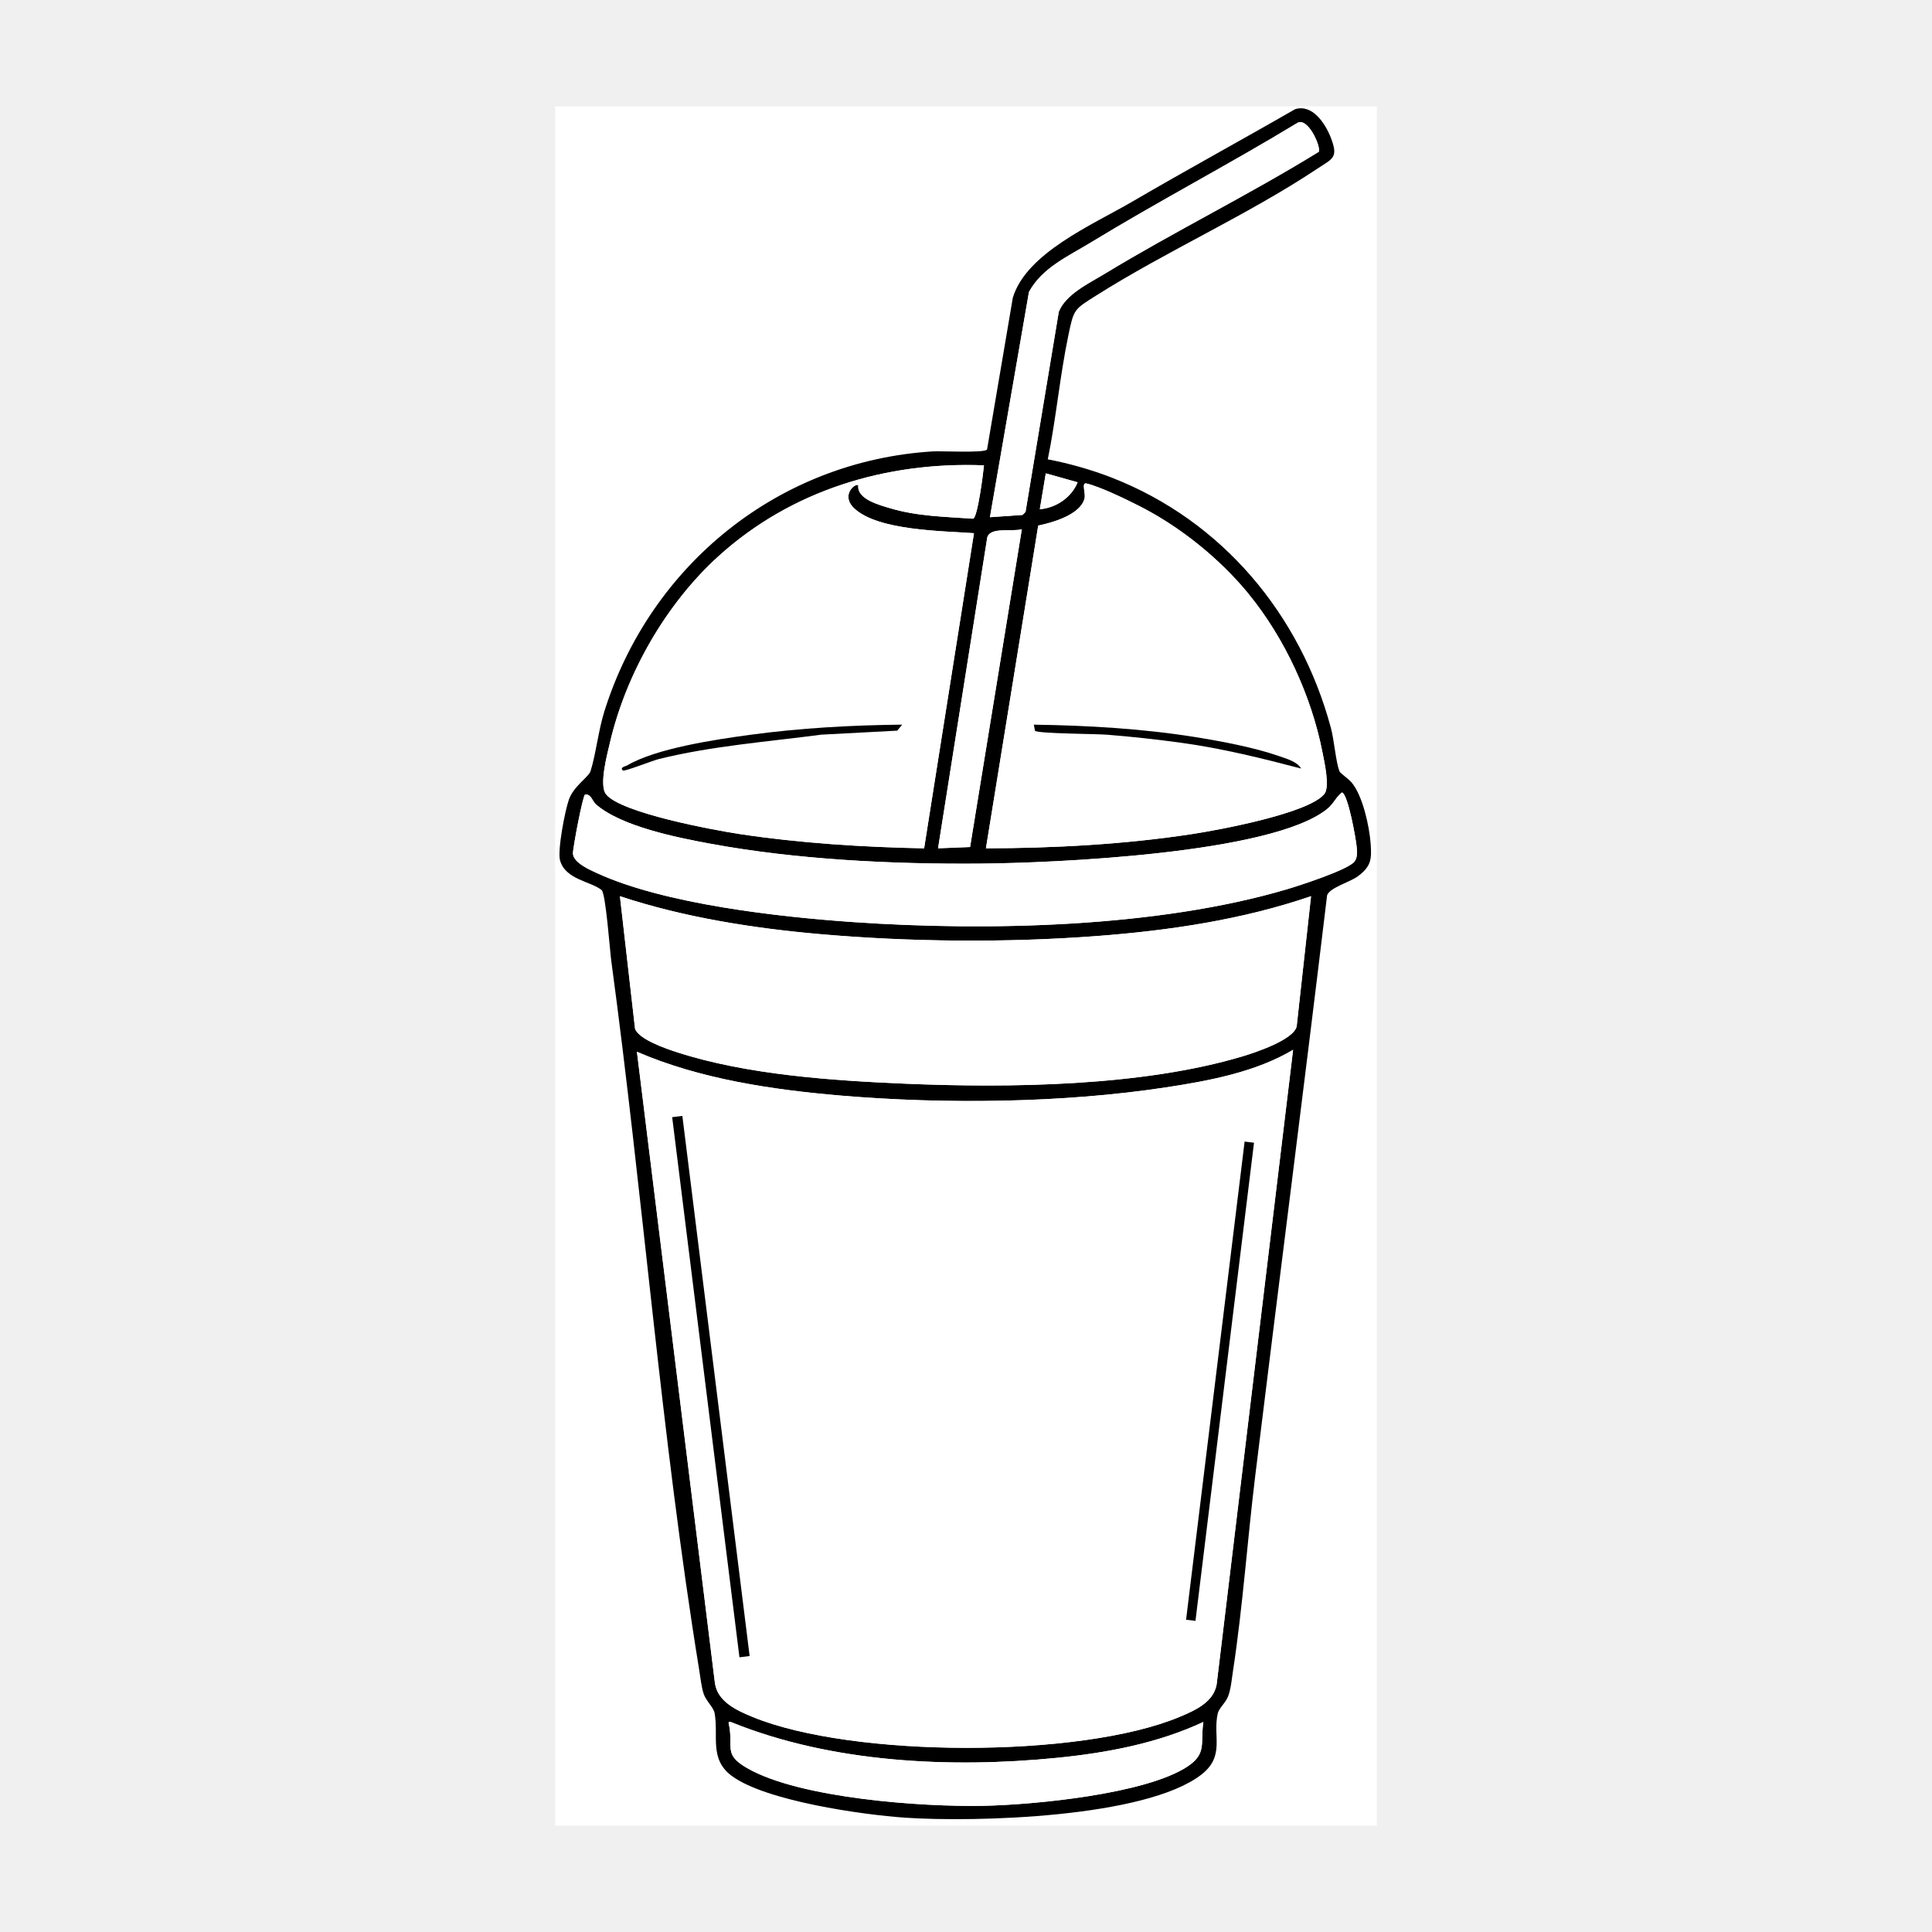
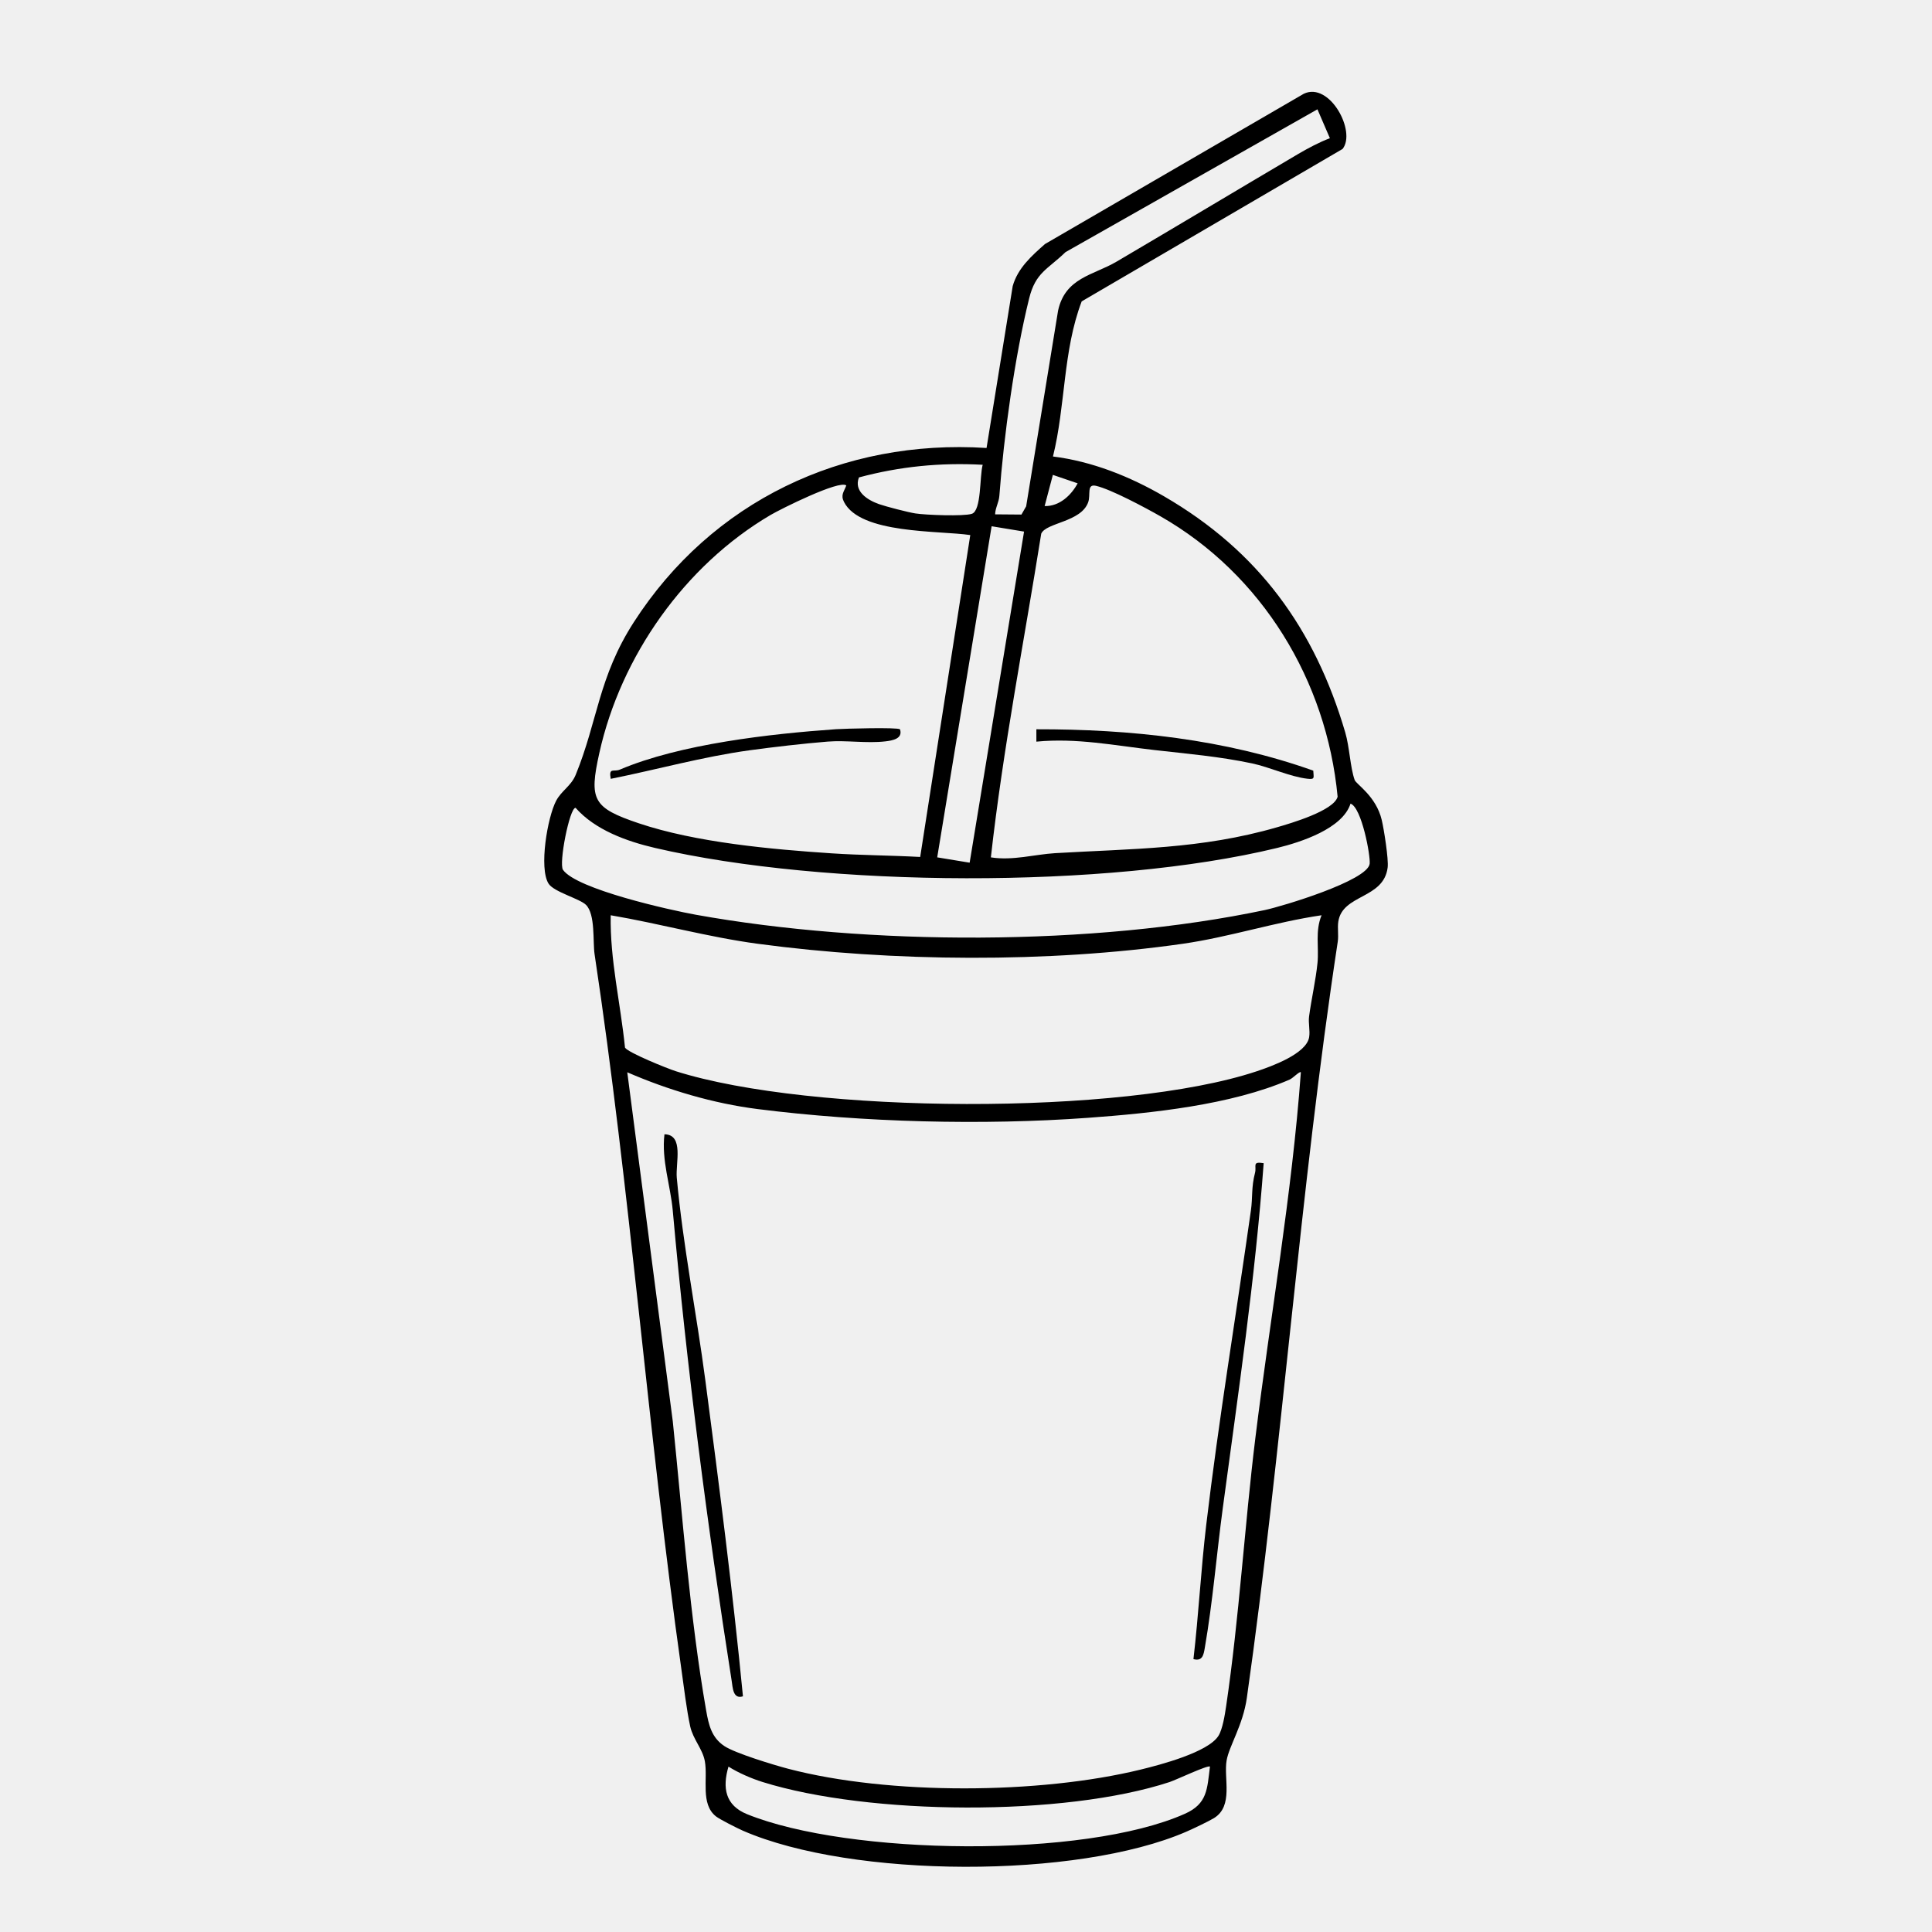
<svg xmlns="http://www.w3.org/2000/svg" id="Layer_1" version="1.1" viewBox="0 0 800 800">
  <defs>
    <style>
-       .st0 {
-         fill: #fff;
+       @media (prefers-color-scheme: dark) {
+         path, rect { fill: #fff; }
      }
    </style>
  </defs>
-   <path class="st0" d="M570.14,44.03v711.95H229.86V44.03h340.28ZM433.86,190.21c3.46-16.96,4.99-34.41,8.52-51.35,2.28-10.94,2.33-10.66,11.57-16.51,29.28-18.52,62.58-33.26,91.34-52.37,6.61-4.39,9.05-4.56,5.74-13.04-2.25-5.76-7.59-13.98-14.78-11.7-22.39,12.89-45.13,25.26-67.43,38.29-16.23,9.48-43.85,21.19-49.43,39.77l-10.67,62.84c-1.05,1.54-18.83.57-22.34.78-63.97,3.88-117.07,47.07-136.09,107.55-2.54,8.07-3.47,17.48-5.74,24.82-.76,2.47-6.92,6.14-8.94,11.71-1.65,4.56-4.83,21.13-3.71,25.25,2.18,8.03,12.8,8.69,17.22,12.31,1.71,1.4,3.4,24.95,3.99,29.26,13.13,96.98,20.69,196.97,36.34,293.2.51,3.14.97,7.58,1.95,10.44s4.07,5.57,4.5,7.89c1.74,9.39-2.33,18.98,7.06,25.98,14.01,10.43,54.18,16.14,71.86,17.34,28.85,1.95,99.44.06,122.59-17.8,9.98-7.7,4.67-15.89,6.83-25.38.5-2.2,3.31-4.37,4.35-7.22,1.14-3.13,1.46-7.07,1.97-10.42,4.04-26.41,5.95-54.18,9.21-80.81,9.81-80.11,20.14-160.16,29.75-240.32,1.1-3.18,9.53-5.46,12.77-7.88,5.44-4.06,5.75-7,5.26-13.52-.54-7.16-3.23-19.66-7.81-25.22-1.29-1.57-4.81-3.9-5.14-4.78-1.51-4.04-2.17-12.92-3.52-17.95-12.65-46.95-44.94-85.66-90.57-103.52-8.33-3.26-17.96-6.01-26.65-7.63Z" />
-   <path d="M433.86,190.21c8.68,1.62,18.32,4.37,26.65,7.63,45.63,17.86,77.92,56.57,90.57,103.52,1.36,5.03,2.02,13.91,3.52,17.95.33.87,3.85,3.21,5.14,4.78,4.58,5.56,7.27,18.06,7.81,25.22.49,6.52.17,9.46-5.26,13.52-3.24,2.42-11.67,4.7-12.77,7.88-9.62,80.16-19.94,160.21-29.75,240.32-3.26,26.63-5.17,54.4-9.21,80.81-.51,3.35-.83,7.29-1.97,10.42-1.04,2.84-3.85,5.02-4.35,7.22-2.16,9.49,3.15,17.67-6.83,25.38-23.15,17.86-93.74,19.76-122.59,17.8-17.68-1.2-57.86-6.91-71.86-17.34-9.39-6.99-5.32-16.59-7.06-25.98-.43-2.32-3.55-5.1-4.5-7.89s-1.44-7.3-1.95-10.44c-15.65-96.23-23.21-196.22-36.34-293.2-.58-4.3-2.28-27.86-3.99-29.26-4.41-3.62-15.03-4.28-17.22-12.31-1.12-4.11,2.06-20.69,3.71-25.25,2.02-5.57,8.17-9.24,8.94-11.71,2.27-7.34,3.2-16.75,5.74-24.82,19.02-60.49,72.12-103.67,136.09-107.55,3.51-.21,21.3.76,22.34-.78l10.67-62.84c5.58-18.58,33.2-30.29,49.43-39.77,22.3-13.03,45.04-25.4,67.43-38.29,7.19-2.28,12.54,5.94,14.78,11.7,3.3,8.47.86,8.65-5.74,13.04-28.75,19.11-62.06,33.86-91.34,52.37-9.24,5.84-9.29,5.57-11.57,16.51-3.53,16.94-5.06,34.39-8.52,51.35ZM546.04,62.88c1.14-1.93-4.57-14.81-8.97-11.9-28.07,17.03-57.26,32.28-85.29,49.37-9.36,5.71-20.28,10.49-25.71,20.55l-16.16,93.26,13.5-.94,1.24-1.24,13.77-82.87c2.87-7.28,12.51-11.8,18.97-15.72,29.02-17.63,59.73-32.69,88.65-50.52ZM407.44,192.69c-40.48-1.59-79.77,10.33-109.86,37.57-21.75,19.69-38.33,48.6-45.01,77.23-1.15,4.92-4.61,17.7-1.6,21.44,6.22,7.72,44.66,14.82,55.41,16.45,25.03,3.78,50.97,5.41,76.28,5.9l20.64-130.49c-12.92-.94-39.79-1.01-49.59-10.3-5.86-5.55.66-10.67,1.69-9.53-.66,5.72,8.66,8.14,13.22,9.5,11.4,3.38,22.59,3.49,34.32,4.33,1.87-.36,4.22-19.01,4.5-22.09ZM430.56,210.86c6.68-.52,13.13-4.88,15.67-11.15l-13.18-3.71-2.48,14.86ZM516.96,245.86c-11.96-14.56-28.24-27.7-45.09-36.26-5.43-2.76-16.42-8.11-22-9.39-2.24-.52-.17,4.06-.83,6.36-1.88,6.6-13.04,9.8-19.14,11.07l-21.65,133.64c28.28-.06,57.36-1.62,85.37-5.9,10.94-1.67,48.4-8.57,54.79-16.64,2.33-2.94-.05-13.36-.82-17.27-4.54-23.19-15.69-47.39-30.64-65.59ZM423.12,219.13c-4.14,1.18-13.08-1.05-14.32,3.43l-20.37,128.7,13.26-.53,21.43-131.61ZM560.81,356.82c1.3-1.59,1.13-3.91.99-5.85-.24-3.21-3.62-22.21-6.12-22.83-2.66,2.07-3.31,4.59-6.26,6.95-23.07,18.43-113.24,22.29-144.04,22.52-36.2.27-75.61-1.68-111.25-8.25-13.73-2.53-36.83-7.12-47.33-16.27-1.54-1.34-2.03-4.37-4.54-4.12-1.01.73-5.06,22.16-5.01,24.41.09,3.83,6.91,6.77,9.98,8.18,27.96,12.83,75.21,18.12,106.11,20.26,55.6,3.84,126.06,2.25,179.63-13.62,5.18-1.53,25.05-7.98,27.84-11.38ZM542.88,371.09c-28.44,9.75-58.8,14.24-88.79,16.51-37.35,2.82-77.53,2.46-114.79-.82-27.61-2.43-56.36-6.97-82.61-15.68l6.26,54.85c1.53,4.44,12.9,8.32,17.46,9.79,28.83,9.31,64.13,11.71,94.38,12.99,43.09,1.83,98.32,1.12,139.81-11.35,5.28-1.59,21.01-6.8,22.32-12.37l5.95-53.92ZM263.73,435.52l32.29,261.32c1.02,7.78,9.13,11.45,15.62,14.11,41.23,16.93,135.59,17.16,176.72,0,6.9-2.88,15.09-6.49,15.6-14.96l31.48-261.3c-15.47,9.24-34.84,12.85-52.58,15.55-42.55,6.5-91.59,7.05-134.48,3.43-28.39-2.39-58.5-6.84-84.66-18.16ZM498.28,713.03c-18.96,8.84-39.93,12.8-60.71,14.86-44.12,4.38-93,1.99-134.14-14.52-.67-.27-1.77-.8-1.73.08,2.33,10.13-2.57,12.8,7.72,18.71,21.81,12.52,72.32,16.08,97.64,15.59,21-.4,67.24-4.85,84.55-16.21,8.24-5.41,5.38-9.61,6.67-18.51Z" />
-   <path class="st0" d="M263.73,435.52c26.16,11.32,56.27,15.76,84.66,18.16,42.89,3.62,91.93,3.06,134.48-3.43,17.73-2.71,37.11-6.32,52.58-15.55l-31.48,261.3c-.51,8.46-8.71,12.08-15.6,14.96-41.13,17.16-135.49,16.93-176.72,0-6.49-2.66-14.6-6.33-15.62-14.11l-32.29-261.32ZM282.55,462.06l-4.2.52,27.86,223.65,4.2-.52-27.86-223.65ZM515.41,472.76l-24.25,197.98,3.88.48,24.25-197.98-3.88-.48Z" />
-   <path class="st0" d="M407.44,192.69c-.29,3.07-2.63,21.73-4.5,22.09-11.72-.84-22.91-.95-34.32-4.33-4.56-1.35-13.88-3.78-13.22-9.5-1.03-1.13-7.54,3.98-1.69,9.53,9.8,9.29,36.67,9.35,49.59,10.3l-20.64,130.49c-25.31-.5-51.25-2.13-76.28-5.9-10.75-1.62-49.19-8.72-55.41-16.45-3.01-3.74.45-16.52,1.6-21.44,6.68-28.62,23.26-57.54,45.01-77.23,30.09-27.24,69.38-39.15,109.86-37.57ZM373.57,300.07c-21.03.22-42.24,1.4-63.07,4.23-14.25,1.94-38.83,5.54-50.92,12.71-.47.28-3.18.77-1.63,2.05.6.49,12.29-4.11,14.69-4.71,21.92-5.45,45.12-7.2,67.49-10.14l31.37-1.66,2.06-2.47Z" />
-   <path class="st0" d="M542.88,371.09l-5.95,53.92c-1.31,5.57-17.04,10.78-22.32,12.37-41.48,12.47-96.72,13.18-139.81,11.35-30.25-1.28-65.55-3.68-94.38-12.99-4.57-1.47-15.93-5.36-17.46-9.79l-6.26-54.85c26.25,8.71,55,13.25,82.61,15.68,37.26,3.28,77.44,3.64,114.79.82,29.99-2.27,60.34-6.76,88.79-16.51Z" />
-   <path class="st0" d="M516.96,245.86c14.95,18.21,26.1,42.41,30.64,65.59.77,3.92,3.15,14.33.82,17.27-6.4,8.07-43.85,14.97-54.79,16.64-28.01,4.28-57.08,5.84-85.37,5.9l21.65-133.64c6.1-1.27,17.25-4.47,19.14-11.07.66-2.3-1.41-6.87.83-6.36,5.58,1.28,16.58,6.64,22,9.39,16.84,8.56,33.13,21.7,45.09,36.26ZM538.76,318.23c-1.66-2.88-6.16-4.1-9.26-5.18-10.05-3.52-23.73-6.09-34.33-7.8-22-3.54-44.83-4.86-67.09-5.18l.49,2.55c1.59,1.17,25.18,1.24,29.65,1.59,10.07.79,21.26,2.02,31.28,3.41,16.72,2.32,32.99,6.35,49.26,10.61Z" />
-   <path class="st0" d="M560.81,356.82c-2.79,3.4-22.67,9.85-27.84,11.38-53.57,15.87-124.02,17.47-179.63,13.62-30.9-2.14-78.15-7.42-106.11-20.26-3.07-1.41-9.89-4.36-9.98-8.18-.05-2.25,4-23.68,5.01-24.41,2.51-.25,3,2.78,4.54,4.12,10.5,9.15,33.6,13.73,47.33,16.27,35.64,6.58,75.06,8.52,111.25,8.25,30.79-.23,120.96-4.08,144.04-22.52,2.95-2.36,3.6-4.88,6.26-6.95,2.51.61,5.88,19.61,6.12,22.83.15,1.93.32,4.26-.99,5.85Z" />
-   <path class="st0" d="M498.28,713.03c-1.29,8.9,1.56,13.11-6.67,18.51-17.31,11.36-63.55,15.81-84.55,16.21-25.32.48-75.82-3.07-97.64-15.59-10.29-5.91-5.4-8.58-7.72-18.71-.03-.88,1.06-.35,1.73-.08,41.14,16.51,90.02,18.9,134.14,14.52,20.78-2.06,41.75-6.01,60.71-14.86Z" />
-   <path class="st0" d="M546.04,62.88c-28.92,17.83-59.63,32.89-88.65,50.52-6.46,3.92-16.1,8.44-18.97,15.72l-13.77,82.87-1.24,1.24-13.5.94,16.16-93.26c5.43-10.06,16.35-14.84,25.71-20.55,28.03-17.09,57.22-32.34,85.29-49.37,4.4-2.92,10.11,9.96,8.97,11.9Z" />
-   <path class="st0" d="M423.12,219.13l-21.43,131.61-13.26.53,20.37-128.7c1.24-4.49,10.18-2.26,14.32-3.43Z" />
-   <path class="st0" d="M430.56,210.86l2.48-14.86,13.18,3.71c-2.53,6.28-8.99,10.64-15.67,11.15Z" />
-   <rect x="292.26" y="461.46" width="4.24" height="225.38" transform="translate(-68.72 40.8) rotate(-7.1)" />
-   <rect x="405.5" y="570.03" width="199.46" height="3.91" transform="translate(-123.95 1003.91) rotate(-83.02)" />
-   <path d="M373.57,300.07l-2.06,2.47-31.37,1.66c-22.38,2.95-45.58,4.69-67.49,10.14-2.4.6-14.09,5.2-14.69,4.71-1.56-1.28,1.15-1.77,1.63-2.05,12.09-7.16,36.67-10.77,50.92-12.71,20.84-2.83,42.04-4.01,63.07-4.23Z" />
-   <path d="M538.76,318.23c-16.27-4.26-32.54-8.29-49.26-10.61-10.02-1.39-21.2-2.63-31.28-3.41-4.47-.35-28.07-.42-29.65-1.59l-.49-2.55c22.26.32,45.09,1.64,67.09,5.18,10.6,1.71,24.28,4.28,34.33,7.8,3.1,1.09,7.61,2.3,9.26,5.18Z" />
+   <path d="M435.98,189.02c16.29,2.03,31.89,8.29,46,16.48,38.99,22.63,62.39,54.68,75.06,97.79,1.8,6.14,2.04,14.46,3.9,19.69.62,1.75,8.87,6.65,11.21,16.55.91,3.83,2.88,16.24,2.45,19.67-1.63,13.14-18.72,10.98-20.44,22.44-.4,2.67.19,5.56-.23,8.33-15.8,103.82-22.91,209.3-37.65,313.16-1.59,11.18-7.35,19.89-8.37,25.85-1.27,7.44,2.94,18.83-5.23,23.86-2.18,1.34-8.81,4.48-11.48,5.64-45.16,19.57-138.3,19.28-183.56-.42-2.3-1-9.58-4.68-11.18-5.94-6.5-5.13-3.29-15.53-4.59-22.79-.91-5.12-4.91-9.16-6.07-14.46-1.48-6.74-2.65-16.57-3.66-23.72-13.87-98.39-21.14-197.82-35.94-296.05-.78-5.17.39-16.48-3.55-20.41-2.6-2.59-13.35-5.34-15.52-8.82-4.01-6.43-.45-27.43,3.16-34.29,2.19-4.17,6.18-6.1,8.09-10.74,9.14-22.33,9.4-40.44,24.07-63.21,32.24-50.05,86.53-75.95,146.06-72.13l10.83-67.04c2.09-7.43,7.82-12.51,13.38-17.42l107.18-62.23c10.67-5.06,21.8,15.63,16.03,22.87l-108.02,63.11c-7.81,20.43-6.64,43.05-11.9,64.25ZM545.5,45.28l-104.29,59.12c-7.43,7.19-12.4,8.38-15.06,19.16-6,24.26-10.49,56.89-12.34,81.78-.2,2.68-1.68,4.97-1.76,7.64l10.91.09,1.95-3.41,13.21-80.99c2.94-13.75,14.65-14.7,24.19-20.31,25.07-14.74,50.07-29.76,75.21-44.58,3.96-2.33,8.86-4.95,13.16-6.55l-5.15-11.95ZM406.9,192.45c-17.63-.95-34.26.69-51.23,5.24-2.24,5.75,3.55,9.4,8.38,11.08,2.86,1,12.01,3.37,14.99,3.83,4.29.67,19.96,1.26,23.37.16,4.05-1.31,3.18-15.61,4.5-20.31ZM432.57,209.55c6.13.17,11.02-4.5,13.66-9.41l-10.26-3.5-3.41,12.91ZM350.43,201.02c-2.78-2.41-27.14,9.74-31.39,12.24-35.47,20.87-61.96,58.4-70.87,98.55-4.31,19.41-2.71,22.67,16.29,29.08,23.69,7.98,55.15,10.82,79.95,12.46,12.05.8,24.55.84,36.62,1.5l20.74-133.29c-13.02-1.93-45.5-.36-52.29-13.72-1.47-2.89-.05-4.14.95-6.81ZM410.32,355.02c9.01,1.43,18.16-1.24,26.5-1.74,32.06-1.9,60.46-1.6,91.96-10.72,5.7-1.65,23.6-6.87,25.1-12.66-4.55-48.11-31.28-92.08-73.36-116.11-6.09-3.48-20.52-11.22-26.75-12.63-3.89-.88-2.08,3.68-3.16,6.76-2.9,8.31-17.41,8.41-19.46,13.06-7.11,44.69-15.84,89.15-20.85,134.03ZM410.61,217.91l-22.53,137.1,13.43,2.21,22.53-137.1-13.43-2.21ZM559.22,332.77c-3.28,10.34-20.51,15.95-30.43,18.36-70.26,17.06-187.15,16.36-257.48,0-11.75-2.73-24.87-7.44-32.98-16.63-2.49-.05-7.03,23.1-5.2,25.69,5.65,8.02,44.29,16.66,55.03,18.59,71.37,12.83,164.52,13.03,235.54-1.94,7.2-1.52,42.63-12.17,43.45-19.17.39-3.3-3.31-23.31-7.92-24.9ZM547.22,378.99c-19.35,2.83-38.1,9.03-57.49,11.81-55.65,7.97-120.13,7.49-175.94,0-20.59-2.77-40.53-8.34-60.91-11.81-.35,18.4,4.08,36.53,5.92,54.82,1.38,2.12,17.5,8.63,21.05,9.76,55.85,17.69,185.01,18.49,240.45.05,6.07-2.02,20.67-7.23,21.79-14.15.45-2.77-.4-5.83-.03-8.59.95-7.14,2.79-15.09,3.49-22.18.64-6.58-1.04-13.1,1.68-19.7ZM538.66,444.01c-.48-.58-3.27,2.43-4.66,3.03-24.24,10.51-57.08,13.91-83.43,15.82-43.64,3.17-93.31,1.89-136.77-3.61-18.47-2.34-37.06-7.87-54.06-15.24l18.85,144.57c4.04,39.15,7.05,81.01,13.81,119.67,1.04,5.94,2.21,11.2,7.51,14.74,4.45,2.98,20.59,7.88,26.51,9.43,41.78,10.93,103.96,10.57,145.89.33,8.11-1.98,27.95-7.16,32.22-13.98,1.73-2.76,2.67-8.78,3.18-12.22,5.43-36.74,7.59-74.36,12.11-111.11,6.2-50.46,15.13-100.67,18.84-151.42ZM501.02,731.51c-.76-.79-14.01,5.5-16.7,6.39-43.78,14.39-124.45,13.76-168.52,0-4.58-1.43-10.08-3.8-14.15-6.39-2.62,8.83-1.29,16.06,7.68,19.7,42.17,17.09,139.64,18.41,181.3-.16,9.38-4.18,9.2-10.24,10.39-19.55Z" />
+   <path d="M307.64,702.41c-4.15,1.33-4.22-3.6-4.67-6.42-10.13-64.62-18.57-129.69-24.39-194.68-.93-10.39-4.74-20.91-3.44-31.63,8.17.14,4.55,11.95,5.1,17.99,2.51,27.68,8.21,56.34,11.84,83.99,5.73,43.57,11.32,87.02,15.56,130.75Z" />
+   <path d="M523.26,481.66c-3.52,47.79-10.57,95.45-16.96,143.03-2.56,19.09-4.12,38.58-7.42,57.66-.49,2.85-.94,5.67-4.7,4.65,2.14-18.4,3.1-37.06,5.28-55.46,5.15-43.46,12.38-86.96,18.52-130.36.77-5.44.12-9.53,1.69-15.5.77-2.95-1.39-4.83,3.59-4.03Z" />
+   <path d="M372.67,301.98c1.28,3.92-3.14,4.67-6.09,5.01-7.7.89-16.15-.53-23.88.09-9.83.79-22.56,2.26-32.33,3.6-19.3,2.65-38.42,8-57.48,11.82-.89-4.91,1.24-2.74,3.78-3.82,24.96-10.62,62.27-14.82,89.45-16.73,3.44-.24,25.53-.85,26.55.04Z" />
+   <path d="M543.8,319.1c.1,2.89.9,3.75-2.49,3.35-7.13-.83-15.67-4.82-22.79-6.33-13.61-2.89-26.98-4-40.64-5.56-16.26-1.86-32.16-5.08-48.74-3.46v-5.12c38.71-.08,78.05,4.06,114.66,17.13Z" />
</svg>
